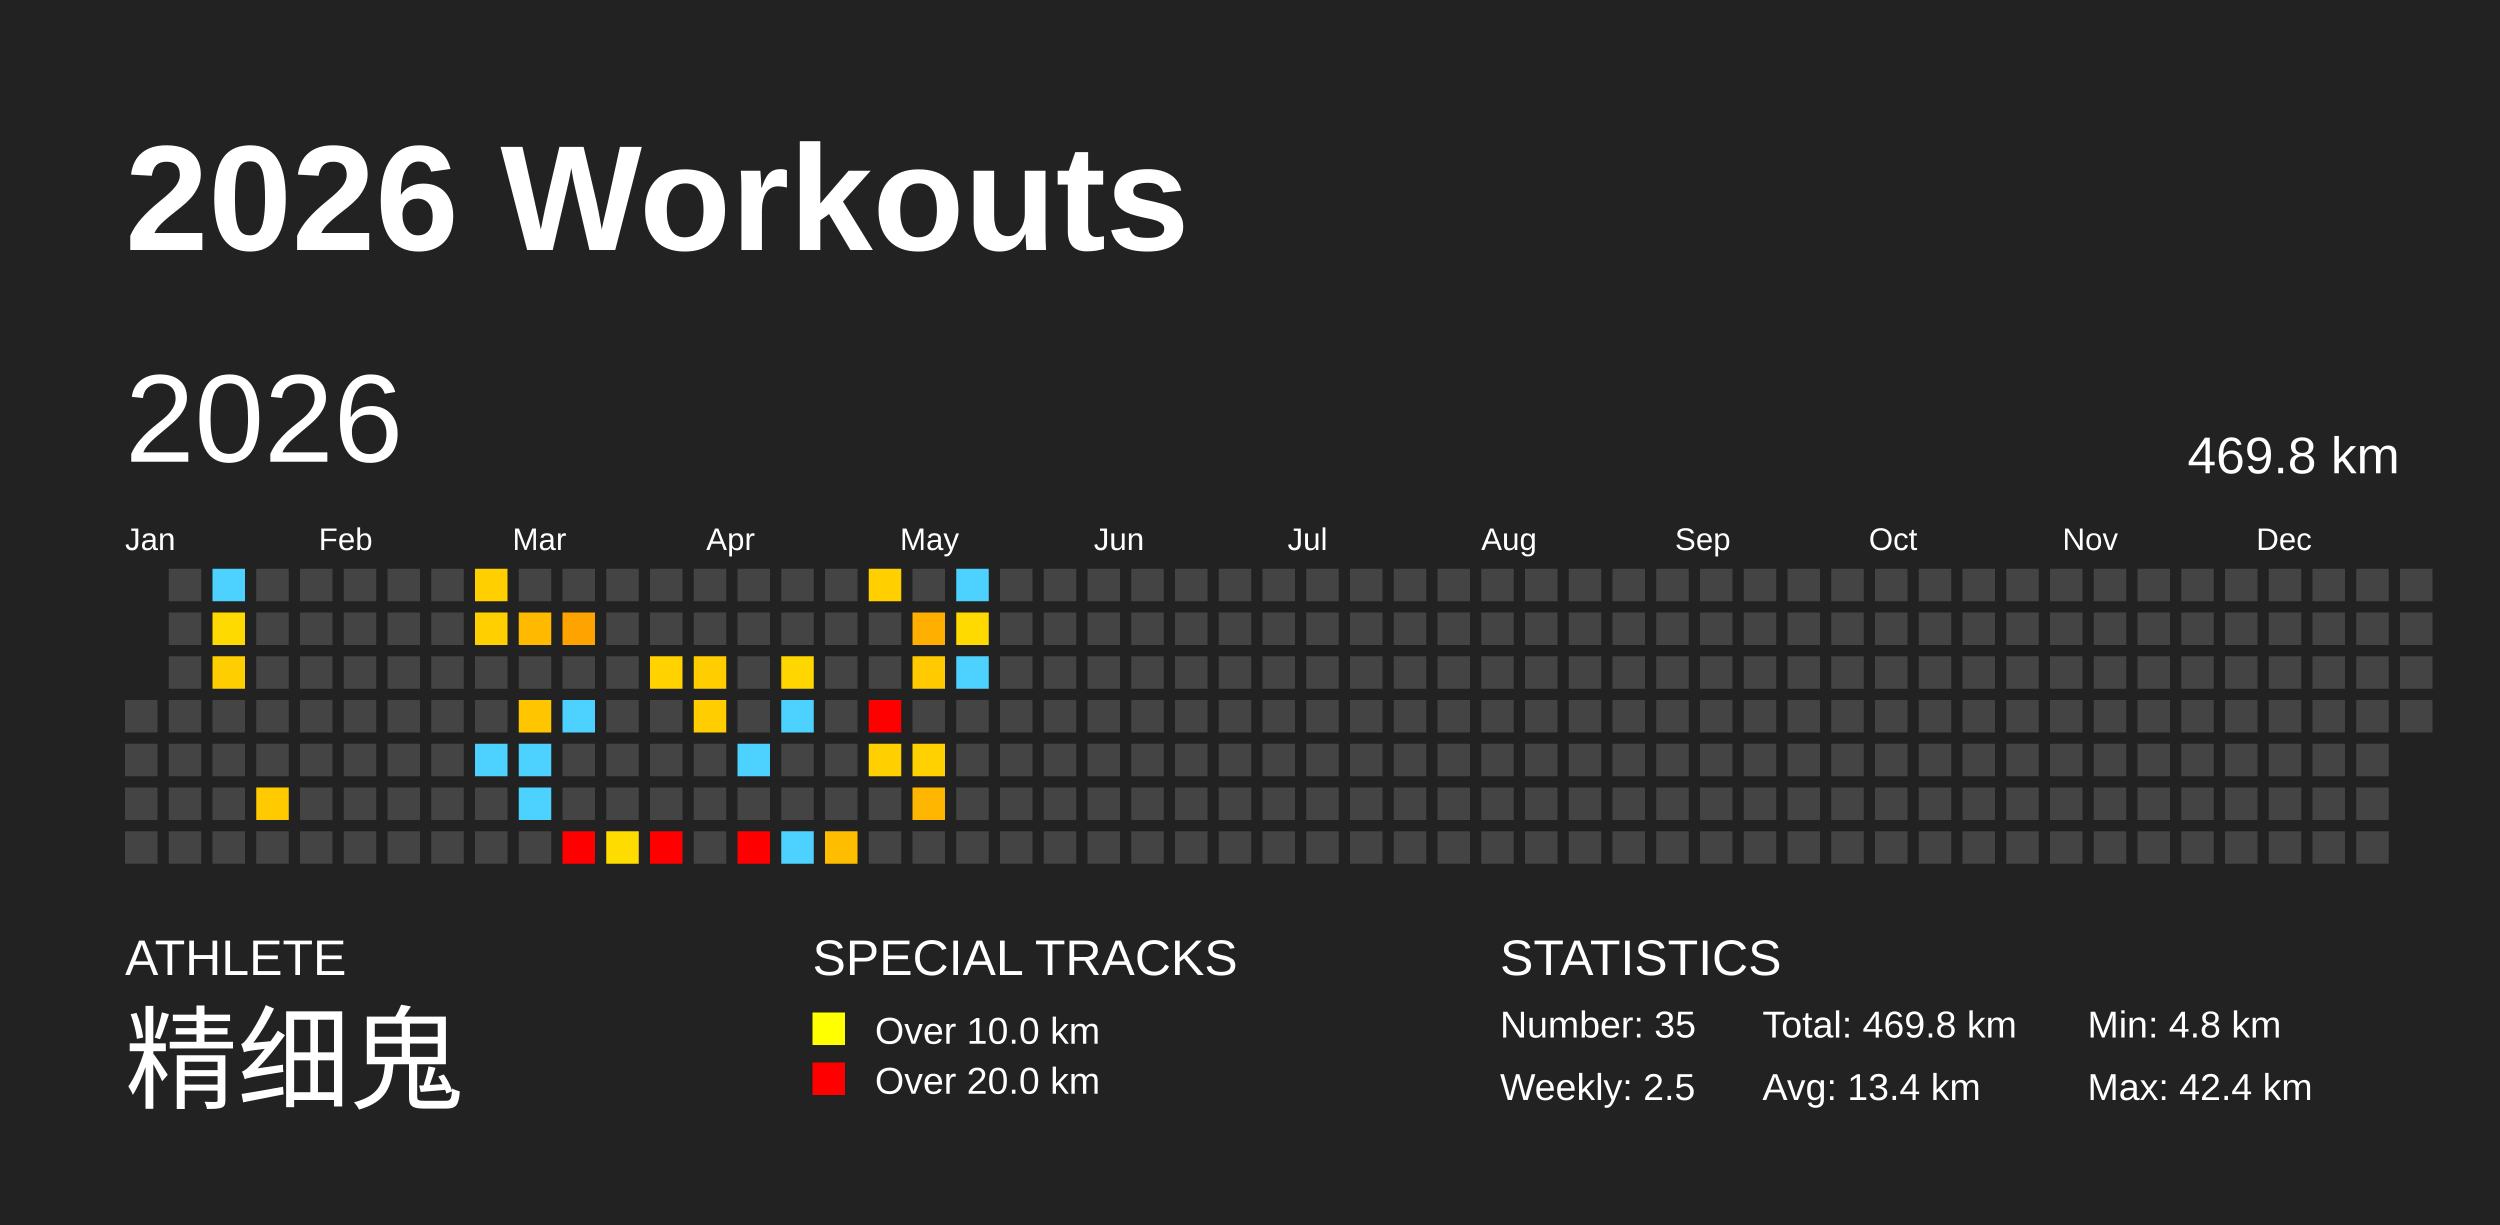
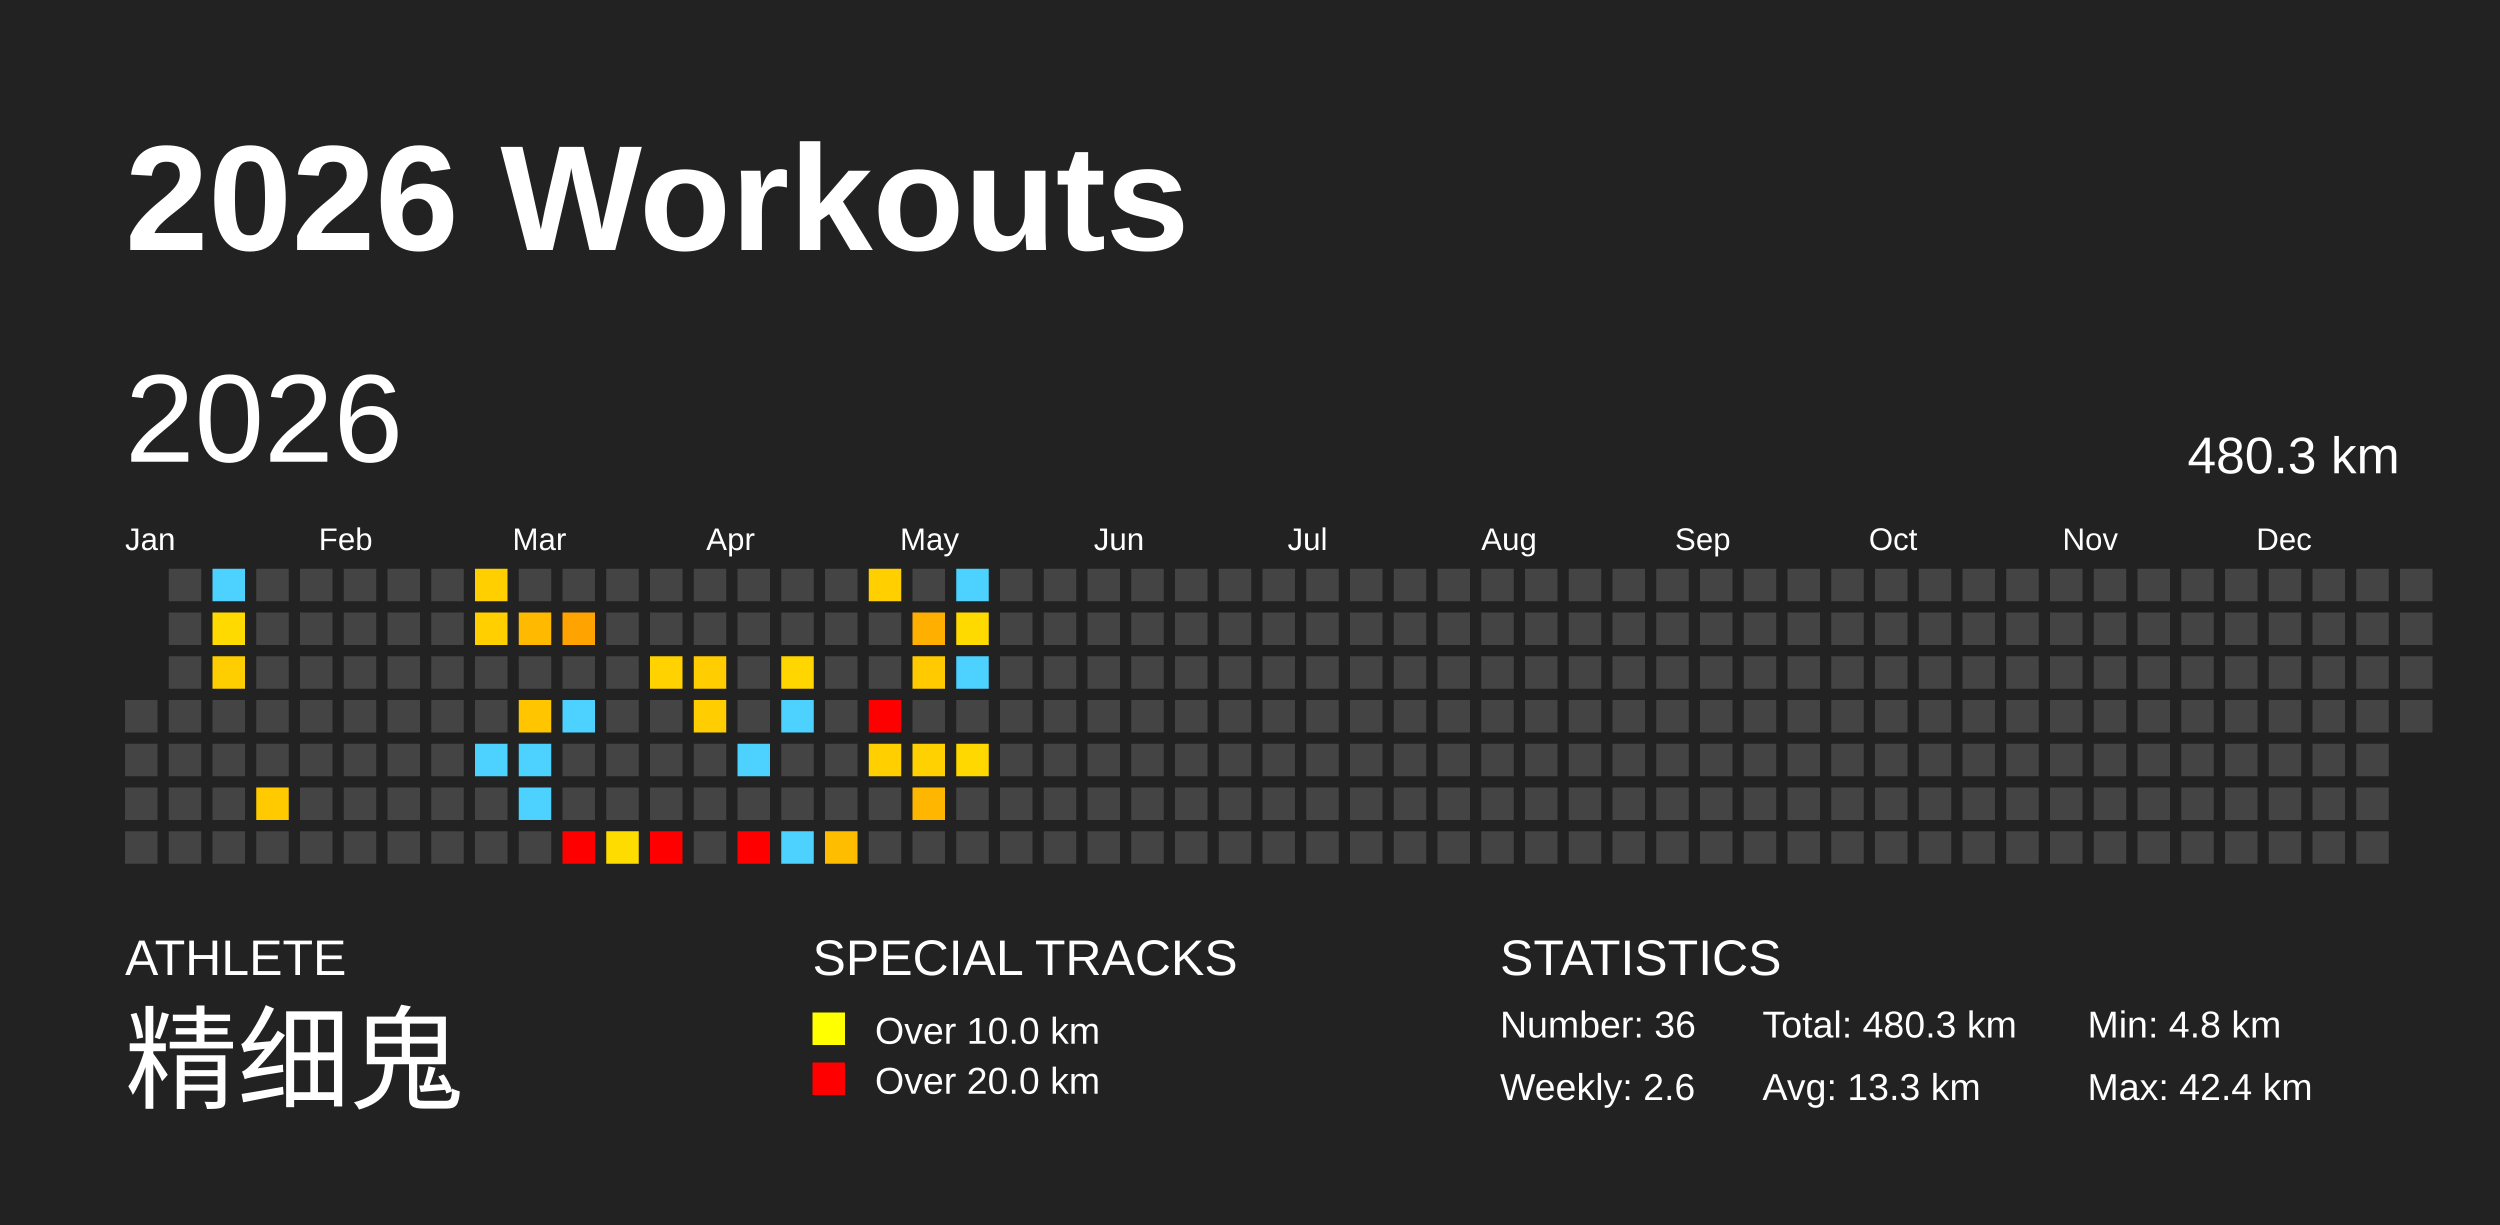
<svg xmlns="http://www.w3.org/2000/svg" baseProfile="full" height="98mm" version="1.1" viewBox="0,0,200,98" width="200mm">
  <defs />
  <rect fill="#222222" height="98" width="200" x="0" y="0" />
  <text fill="#FFFFFF" style="font-size:12px; font-family:Arial; font-weight:bold;" x="10" y="20">2026 Workouts</text>
  <text fill="#FFFFFF" style="font-size:4px; font-family:Arial" x="10" y="78">ATHLETE</text>
  <text fill="#FFFFFF" style="font-size:9px; font-family:Arial" x="10" y="88">精细鬼</text>
  <text fill="#FFFFFF" style="font-size:4px; font-family:Arial" x="65" y="78">SPECIAL TRACKS</text>
  <rect fill="yellow" height="2.6" width="2.6" x="65" y="81" />
  <text fill="#FFFFFF" style="font-size:3px; font-family:Arial" x="70" y="83.5">Over 10.0 km</text>
  <rect fill="red" height="2.6" width="2.6" x="65" y="85" />
  <text fill="#FFFFFF" style="font-size:3px; font-family:Arial" x="70" y="87.5">Over 20.0 km</text>
  <text fill="#FFFFFF" style="font-size:4px; font-family:Arial" x="120" y="78">STATISTICS</text>
-   <text fill="#FFFFFF" style="font-size:3px; font-family:Arial" x="120" y="83">Number: 35</text>
-   <text fill="#FFFFFF" style="font-size:3px; font-family:Arial" x="120" y="88">Weekly: 2.5</text>
-   <text fill="#FFFFFF" style="font-size:3px; font-family:Arial" x="141" y="83">Total: 469.8 km</text>
-   <text fill="#FFFFFF" style="font-size:3px; font-family:Arial" x="141" y="88">Avg: 13.4 km</text>
+   <text fill="#FFFFFF" style="font-size:3px; font-family:Arial" x="120" y="83">Number: 36</text>
+   <text fill="#FFFFFF" style="font-size:3px; font-family:Arial" x="120" y="88">Weekly: 2.6</text>
+   <text fill="#FFFFFF" style="font-size:3px; font-family:Arial" x="141" y="83">Total: 480.3 km</text>
+   <text fill="#FFFFFF" style="font-size:3px; font-family:Arial" x="141" y="88">Avg: 13.3 km</text>
  <text fill="#FFFFFF" style="font-size:3px; font-family:Arial" x="167" y="83">Min: 4.8 km</text>
  <text fill="#FFFFFF" style="font-size:3px; font-family:Arial" x="167" y="88">Max: 42.4 km</text>
  <text dominant-baseline="hanging" fill="#FFFFFF" style="font-size:10.0px; font-family:Arial;" x="10" y="30">2026</text>
-   <text dominant-baseline="hanging" fill="#FFFFFF" style="font-size:4.125px; font-family:Arial;" x="175" y="35">469.8 km</text>
+   <text dominant-baseline="hanging" fill="#FFFFFF" style="font-size:4.125px; font-family:Arial;" x="175" y="35">480.3 km</text>
  <text fill="#FFFFFF" style="font-size:2.5px; font-family:Arial" x="10.0" y="44">Jan</text>
  <text fill="#FFFFFF" style="font-size:2.5px; font-family:Arial" x="25.5" y="44">Feb</text>
  <text fill="#FFFFFF" style="font-size:2.5px; font-family:Arial" x="41.0" y="44">Mar</text>
  <text fill="#FFFFFF" style="font-size:2.5px; font-family:Arial" x="56.5" y="44">Apr</text>
  <text fill="#FFFFFF" style="font-size:2.5px; font-family:Arial" x="72.0" y="44">May</text>
  <text fill="#FFFFFF" style="font-size:2.5px; font-family:Arial" x="87.5" y="44">Jun</text>
  <text fill="#FFFFFF" style="font-size:2.5px; font-family:Arial" x="103.0" y="44">Jul</text>
  <text fill="#FFFFFF" style="font-size:2.5px; font-family:Arial" x="118.5" y="44">Aug</text>
  <text fill="#FFFFFF" style="font-size:2.5px; font-family:Arial" x="134.0" y="44">Sep</text>
  <text fill="#FFFFFF" style="font-size:2.5px; font-family:Arial" x="149.5" y="44">Oct</text>
  <text fill="#FFFFFF" style="font-size:2.5px; font-family:Arial" x="165.0" y="44">Nov</text>
  <text fill="#FFFFFF" style="font-size:2.5px; font-family:Arial" x="180.5" y="44">Dec</text>
  <rect fill="#444444" height="2.6" width="2.6" x="10.0" y="56.0" />
  <rect fill="#444444" height="2.6" width="2.6" x="10.0" y="59.5" />
  <rect fill="#444444" height="2.6" width="2.6" x="10.0" y="63.0" />
  <rect fill="#444444" height="2.6" width="2.6" x="10.0" y="66.5" />
  <rect fill="#444444" height="2.6" width="2.6" x="13.5" y="45.5" />
  <rect fill="#444444" height="2.6" width="2.6" x="13.5" y="49.0" />
  <rect fill="#444444" height="2.6" width="2.6" x="13.5" y="52.5" />
  <rect fill="#444444" height="2.6" width="2.6" x="13.5" y="56.0" />
  <rect fill="#444444" height="2.6" width="2.6" x="13.5" y="59.5" />
  <rect fill="#444444" height="2.6" width="2.6" x="13.5" y="63.0" />
  <rect fill="#444444" height="2.6" width="2.6" x="13.5" y="66.5" />
  <rect fill="#4dd2ff" height="2.6" width="2.6" x="17.0" y="45.5" />
  <rect fill="#ffda00" height="2.6" width="2.6" x="17.0" y="49.0" />
  <rect fill="#ffce00" height="2.6" width="2.6" x="17.0" y="52.5" />
  <rect fill="#444444" height="2.6" width="2.6" x="17.0" y="56.0" />
  <rect fill="#444444" height="2.6" width="2.6" x="17.0" y="59.5" />
  <rect fill="#444444" height="2.6" width="2.6" x="17.0" y="63.0" />
  <rect fill="#444444" height="2.6" width="2.6" x="17.0" y="66.5" />
  <rect fill="#444444" height="2.6" width="2.6" x="20.5" y="45.5" />
  <rect fill="#444444" height="2.6" width="2.6" x="20.5" y="49.0" />
  <rect fill="#444444" height="2.6" width="2.6" x="20.5" y="52.5" />
  <rect fill="#444444" height="2.6" width="2.6" x="20.5" y="56.0" />
  <rect fill="#444444" height="2.6" width="2.6" x="20.5" y="59.5" />
  <rect fill="#ffcb00" height="2.6" width="2.6" x="20.5" y="63.0" />
  <rect fill="#444444" height="2.6" width="2.6" x="20.5" y="66.5" />
  <rect fill="#444444" height="2.6" width="2.6" x="24.0" y="45.5" />
  <rect fill="#444444" height="2.6" width="2.6" x="24.0" y="49.0" />
  <rect fill="#444444" height="2.6" width="2.6" x="24.0" y="52.5" />
  <rect fill="#444444" height="2.6" width="2.6" x="24.0" y="56.0" />
  <rect fill="#444444" height="2.6" width="2.6" x="24.0" y="59.5" />
  <rect fill="#444444" height="2.6" width="2.6" x="24.0" y="63.0" />
  <rect fill="#444444" height="2.6" width="2.6" x="24.0" y="66.5" />
  <rect fill="#444444" height="2.6" width="2.6" x="27.5" y="45.5" />
  <rect fill="#444444" height="2.6" width="2.6" x="27.5" y="49.0" />
  <rect fill="#444444" height="2.6" width="2.6" x="27.5" y="52.5" />
  <rect fill="#444444" height="2.6" width="2.6" x="27.5" y="56.0" />
  <rect fill="#444444" height="2.6" width="2.6" x="27.5" y="59.5" />
  <rect fill="#444444" height="2.6" width="2.6" x="27.5" y="63.0" />
  <rect fill="#444444" height="2.6" width="2.6" x="27.5" y="66.5" />
  <rect fill="#444444" height="2.6" width="2.6" x="31.0" y="45.5" />
  <rect fill="#444444" height="2.6" width="2.6" x="31.0" y="49.0" />
  <rect fill="#444444" height="2.6" width="2.6" x="31.0" y="52.5" />
  <rect fill="#444444" height="2.6" width="2.6" x="31.0" y="56.0" />
  <rect fill="#444444" height="2.6" width="2.6" x="31.0" y="59.5" />
  <rect fill="#444444" height="2.6" width="2.6" x="31.0" y="63.0" />
  <rect fill="#444444" height="2.6" width="2.6" x="31.0" y="66.5" />
  <rect fill="#444444" height="2.6" width="2.6" x="34.5" y="45.5" />
  <rect fill="#444444" height="2.6" width="2.6" x="34.5" y="49.0" />
  <rect fill="#444444" height="2.6" width="2.6" x="34.5" y="52.5" />
  <rect fill="#444444" height="2.6" width="2.6" x="34.5" y="56.0" />
  <rect fill="#444444" height="2.6" width="2.6" x="34.5" y="59.5" />
  <rect fill="#444444" height="2.6" width="2.6" x="34.5" y="63.0" />
  <rect fill="#444444" height="2.6" width="2.6" x="34.5" y="66.5" />
  <rect fill="#ffcf00" height="2.6" width="2.6" x="38.0" y="45.5" />
  <rect fill="#ffcf00" height="2.6" width="2.6" x="38.0" y="49.0" />
  <rect fill="#444444" height="2.6" width="2.6" x="38.0" y="52.5" />
  <rect fill="#444444" height="2.6" width="2.6" x="38.0" y="56.0" />
  <rect fill="#4dd2ff" height="2.6" width="2.6" x="38.0" y="59.5" />
  <rect fill="#444444" height="2.6" width="2.6" x="38.0" y="63.0" />
  <rect fill="#444444" height="2.6" width="2.6" x="38.0" y="66.5" />
  <rect fill="#444444" height="2.6" width="2.6" x="41.5" y="45.5" />
  <rect fill="#ffba00" height="2.6" width="2.6" x="41.5" y="49.0" />
  <rect fill="#444444" height="2.6" width="2.6" x="41.5" y="52.5" />
  <rect fill="#ffc600" height="2.6" width="2.6" x="41.5" y="56.0" />
  <rect fill="#4dd2ff" height="2.6" width="2.6" x="41.5" y="59.5" />
  <rect fill="#4dd2ff" height="2.6" width="2.6" x="41.5" y="63.0" />
  <rect fill="#444444" height="2.6" width="2.6" x="41.5" y="66.5" />
  <rect fill="#444444" height="2.6" width="2.6" x="45.0" y="45.5" />
  <rect fill="#ffa300" height="2.6" width="2.6" x="45.0" y="49.0" />
  <rect fill="#444444" height="2.6" width="2.6" x="45.0" y="52.5" />
  <rect fill="#4dd2ff" height="2.6" width="2.6" x="45.0" y="56.0" />
  <rect fill="#444444" height="2.6" width="2.6" x="45.0" y="59.5" />
  <rect fill="#444444" height="2.6" width="2.6" x="45.0" y="63.0" />
  <rect fill="red" height="2.6" width="2.6" x="45.0" y="66.5" />
  <rect fill="#444444" height="2.6" width="2.6" x="48.5" y="45.5" />
  <rect fill="#444444" height="2.6" width="2.6" x="48.5" y="49.0" />
  <rect fill="#444444" height="2.6" width="2.6" x="48.5" y="52.5" />
  <rect fill="#444444" height="2.6" width="2.6" x="48.5" y="56.0" />
  <rect fill="#444444" height="2.6" width="2.6" x="48.5" y="59.5" />
  <rect fill="#444444" height="2.6" width="2.6" x="48.5" y="63.0" />
  <rect fill="#ffdc00" height="2.6" width="2.6" x="48.5" y="66.5" />
  <rect fill="#444444" height="2.6" width="2.6" x="52.0" y="45.5" />
  <rect fill="#444444" height="2.6" width="2.6" x="52.0" y="49.0" />
  <rect fill="#ffd200" height="2.6" width="2.6" x="52.0" y="52.5" />
  <rect fill="#444444" height="2.6" width="2.6" x="52.0" y="56.0" />
  <rect fill="#444444" height="2.6" width="2.6" x="52.0" y="59.5" />
  <rect fill="#444444" height="2.6" width="2.6" x="52.0" y="63.0" />
  <rect fill="red" height="2.6" width="2.6" x="52.0" y="66.5" />
  <rect fill="#444444" height="2.6" width="2.6" x="55.5" y="45.5" />
  <rect fill="#444444" height="2.6" width="2.6" x="55.5" y="49.0" />
  <rect fill="#ffcd00" height="2.6" width="2.6" x="55.5" y="52.5" />
  <rect fill="#ffcd00" height="2.6" width="2.6" x="55.5" y="56.0" />
  <rect fill="#444444" height="2.6" width="2.6" x="55.5" y="59.5" />
  <rect fill="#444444" height="2.6" width="2.6" x="55.5" y="63.0" />
  <rect fill="#444444" height="2.6" width="2.6" x="55.5" y="66.5" />
  <rect fill="#444444" height="2.6" width="2.6" x="59.0" y="45.5" />
  <rect fill="#444444" height="2.6" width="2.6" x="59.0" y="49.0" />
  <rect fill="#444444" height="2.6" width="2.6" x="59.0" y="52.5" />
  <rect fill="#444444" height="2.6" width="2.6" x="59.0" y="56.0" />
  <rect fill="#4dd2ff" height="2.6" width="2.6" x="59.0" y="59.5" />
  <rect fill="#444444" height="2.6" width="2.6" x="59.0" y="63.0" />
  <rect fill="red" height="2.6" width="2.6" x="59.0" y="66.5" />
  <rect fill="#444444" height="2.6" width="2.6" x="62.5" y="45.5" />
  <rect fill="#444444" height="2.6" width="2.6" x="62.5" y="49.0" />
  <rect fill="#ffd600" height="2.6" width="2.6" x="62.5" y="52.5" />
  <rect fill="#4dd2ff" height="2.6" width="2.6" x="62.5" y="56.0" />
  <rect fill="#444444" height="2.6" width="2.6" x="62.5" y="59.5" />
  <rect fill="#444444" height="2.6" width="2.6" x="62.5" y="63.0" />
  <rect fill="#4dd2ff" height="2.6" width="2.6" x="62.5" y="66.5" />
  <rect fill="#444444" height="2.6" width="2.6" x="66.0" y="45.5" />
  <rect fill="#444444" height="2.6" width="2.6" x="66.0" y="49.0" />
  <rect fill="#444444" height="2.6" width="2.6" x="66.0" y="52.5" />
  <rect fill="#444444" height="2.6" width="2.6" x="66.0" y="56.0" />
  <rect fill="#444444" height="2.6" width="2.6" x="66.0" y="59.5" />
  <rect fill="#444444" height="2.6" width="2.6" x="66.0" y="63.0" />
  <rect fill="#ffbd00" height="2.6" width="2.6" x="66.0" y="66.5" />
  <rect fill="#ffcf00" height="2.6" width="2.6" x="69.5" y="45.5" />
  <rect fill="#444444" height="2.6" width="2.6" x="69.5" y="49.0" />
  <rect fill="#444444" height="2.6" width="2.6" x="69.5" y="52.5" />
  <rect fill="red" height="2.6" width="2.6" x="69.5" y="56.0" />
  <rect fill="#ffcf00" height="2.6" width="2.6" x="69.5" y="59.5" />
  <rect fill="#444444" height="2.6" width="2.6" x="69.5" y="63.0" />
  <rect fill="#444444" height="2.6" width="2.6" x="69.5" y="66.5" />
  <rect fill="#444444" height="2.6" width="2.6" x="73.0" y="45.5" />
  <rect fill="#ffaf00" height="2.6" width="2.6" x="73.0" y="49.0" />
  <rect fill="#ffca00" height="2.6" width="2.6" x="73.0" y="52.5" />
  <rect fill="#444444" height="2.6" width="2.6" x="73.0" y="56.0" />
  <rect fill="#ffd100" height="2.6" width="2.6" x="73.0" y="59.5" />
  <rect fill="#ffb600" height="2.6" width="2.6" x="73.0" y="63.0" />
  <rect fill="#444444" height="2.6" width="2.6" x="73.0" y="66.5" />
  <rect fill="#4dd2ff" height="2.6" width="2.6" x="76.5" y="45.5" />
  <rect fill="#ffda00" height="2.6" width="2.6" x="76.5" y="49.0" />
  <rect fill="#4dd2ff" height="2.6" width="2.6" x="76.5" y="52.5" />
  <rect fill="#444444" height="2.6" width="2.6" x="76.5" y="56.0" />
-   <rect fill="#444444" height="2.6" width="2.6" x="76.5" y="59.5" />
+   <rect fill="#ffd800" height="2.6" width="2.6" x="76.5" y="59.5" />
  <rect fill="#444444" height="2.6" width="2.6" x="76.5" y="63.0" />
  <rect fill="#444444" height="2.6" width="2.6" x="76.5" y="66.5" />
  <rect fill="#444444" height="2.6" width="2.6" x="80.0" y="45.5" />
  <rect fill="#444444" height="2.6" width="2.6" x="80.0" y="49.0" />
  <rect fill="#444444" height="2.6" width="2.6" x="80.0" y="52.5" />
  <rect fill="#444444" height="2.6" width="2.6" x="80.0" y="56.0" />
  <rect fill="#444444" height="2.6" width="2.6" x="80.0" y="59.5" />
  <rect fill="#444444" height="2.6" width="2.6" x="80.0" y="63.0" />
  <rect fill="#444444" height="2.6" width="2.6" x="80.0" y="66.5" />
  <rect fill="#444444" height="2.6" width="2.6" x="83.5" y="45.5" />
  <rect fill="#444444" height="2.6" width="2.6" x="83.5" y="49.0" />
  <rect fill="#444444" height="2.6" width="2.6" x="83.5" y="52.5" />
  <rect fill="#444444" height="2.6" width="2.6" x="83.5" y="56.0" />
  <rect fill="#444444" height="2.6" width="2.6" x="83.5" y="59.5" />
  <rect fill="#444444" height="2.6" width="2.6" x="83.5" y="63.0" />
  <rect fill="#444444" height="2.6" width="2.6" x="83.5" y="66.5" />
  <rect fill="#444444" height="2.6" width="2.6" x="87.0" y="45.5" />
  <rect fill="#444444" height="2.6" width="2.6" x="87.0" y="49.0" />
  <rect fill="#444444" height="2.6" width="2.6" x="87.0" y="52.5" />
  <rect fill="#444444" height="2.6" width="2.6" x="87.0" y="56.0" />
  <rect fill="#444444" height="2.6" width="2.6" x="87.0" y="59.5" />
  <rect fill="#444444" height="2.6" width="2.6" x="87.0" y="63.0" />
  <rect fill="#444444" height="2.6" width="2.6" x="87.0" y="66.5" />
  <rect fill="#444444" height="2.6" width="2.6" x="90.5" y="45.5" />
  <rect fill="#444444" height="2.6" width="2.6" x="90.5" y="49.0" />
  <rect fill="#444444" height="2.6" width="2.6" x="90.5" y="52.5" />
  <rect fill="#444444" height="2.6" width="2.6" x="90.5" y="56.0" />
  <rect fill="#444444" height="2.6" width="2.6" x="90.5" y="59.5" />
  <rect fill="#444444" height="2.6" width="2.6" x="90.5" y="63.0" />
  <rect fill="#444444" height="2.6" width="2.6" x="90.5" y="66.5" />
  <rect fill="#444444" height="2.6" width="2.6" x="94.0" y="45.5" />
  <rect fill="#444444" height="2.6" width="2.6" x="94.0" y="49.0" />
  <rect fill="#444444" height="2.6" width="2.6" x="94.0" y="52.5" />
  <rect fill="#444444" height="2.6" width="2.6" x="94.0" y="56.0" />
  <rect fill="#444444" height="2.6" width="2.6" x="94.0" y="59.5" />
  <rect fill="#444444" height="2.6" width="2.6" x="94.0" y="63.0" />
  <rect fill="#444444" height="2.6" width="2.6" x="94.0" y="66.5" />
  <rect fill="#444444" height="2.6" width="2.6" x="97.5" y="45.5" />
  <rect fill="#444444" height="2.6" width="2.6" x="97.5" y="49.0" />
  <rect fill="#444444" height="2.6" width="2.6" x="97.5" y="52.5" />
  <rect fill="#444444" height="2.6" width="2.6" x="97.5" y="56.0" />
  <rect fill="#444444" height="2.6" width="2.6" x="97.5" y="59.5" />
  <rect fill="#444444" height="2.6" width="2.6" x="97.5" y="63.0" />
  <rect fill="#444444" height="2.6" width="2.6" x="97.5" y="66.5" />
  <rect fill="#444444" height="2.6" width="2.6" x="101.0" y="45.5" />
  <rect fill="#444444" height="2.6" width="2.6" x="101.0" y="49.0" />
  <rect fill="#444444" height="2.6" width="2.6" x="101.0" y="52.5" />
  <rect fill="#444444" height="2.6" width="2.6" x="101.0" y="56.0" />
  <rect fill="#444444" height="2.6" width="2.6" x="101.0" y="59.5" />
  <rect fill="#444444" height="2.6" width="2.6" x="101.0" y="63.0" />
  <rect fill="#444444" height="2.6" width="2.6" x="101.0" y="66.5" />
  <rect fill="#444444" height="2.6" width="2.6" x="104.5" y="45.5" />
  <rect fill="#444444" height="2.6" width="2.6" x="104.5" y="49.0" />
  <rect fill="#444444" height="2.6" width="2.6" x="104.5" y="52.5" />
  <rect fill="#444444" height="2.6" width="2.6" x="104.5" y="56.0" />
  <rect fill="#444444" height="2.6" width="2.6" x="104.5" y="59.5" />
  <rect fill="#444444" height="2.6" width="2.6" x="104.5" y="63.0" />
  <rect fill="#444444" height="2.6" width="2.6" x="104.5" y="66.5" />
  <rect fill="#444444" height="2.6" width="2.6" x="108.0" y="45.5" />
  <rect fill="#444444" height="2.6" width="2.6" x="108.0" y="49.0" />
  <rect fill="#444444" height="2.6" width="2.6" x="108.0" y="52.5" />
  <rect fill="#444444" height="2.6" width="2.6" x="108.0" y="56.0" />
  <rect fill="#444444" height="2.6" width="2.6" x="108.0" y="59.5" />
  <rect fill="#444444" height="2.6" width="2.6" x="108.0" y="63.0" />
  <rect fill="#444444" height="2.6" width="2.6" x="108.0" y="66.5" />
  <rect fill="#444444" height="2.6" width="2.6" x="111.5" y="45.5" />
  <rect fill="#444444" height="2.6" width="2.6" x="111.5" y="49.0" />
  <rect fill="#444444" height="2.6" width="2.6" x="111.5" y="52.5" />
  <rect fill="#444444" height="2.6" width="2.6" x="111.5" y="56.0" />
  <rect fill="#444444" height="2.6" width="2.6" x="111.5" y="59.5" />
  <rect fill="#444444" height="2.6" width="2.6" x="111.5" y="63.0" />
  <rect fill="#444444" height="2.6" width="2.6" x="111.5" y="66.5" />
  <rect fill="#444444" height="2.6" width="2.6" x="115.0" y="45.5" />
  <rect fill="#444444" height="2.6" width="2.6" x="115.0" y="49.0" />
  <rect fill="#444444" height="2.6" width="2.6" x="115.0" y="52.5" />
  <rect fill="#444444" height="2.6" width="2.6" x="115.0" y="56.0" />
  <rect fill="#444444" height="2.6" width="2.6" x="115.0" y="59.5" />
  <rect fill="#444444" height="2.6" width="2.6" x="115.0" y="63.0" />
  <rect fill="#444444" height="2.6" width="2.6" x="115.0" y="66.5" />
  <rect fill="#444444" height="2.6" width="2.6" x="118.5" y="45.5" />
  <rect fill="#444444" height="2.6" width="2.6" x="118.5" y="49.0" />
  <rect fill="#444444" height="2.6" width="2.6" x="118.5" y="52.5" />
  <rect fill="#444444" height="2.6" width="2.6" x="118.5" y="56.0" />
  <rect fill="#444444" height="2.6" width="2.6" x="118.5" y="59.5" />
  <rect fill="#444444" height="2.6" width="2.6" x="118.5" y="63.0" />
  <rect fill="#444444" height="2.6" width="2.6" x="118.5" y="66.5" />
  <rect fill="#444444" height="2.6" width="2.6" x="122.0" y="45.5" />
  <rect fill="#444444" height="2.6" width="2.6" x="122.0" y="49.0" />
  <rect fill="#444444" height="2.6" width="2.6" x="122.0" y="52.5" />
  <rect fill="#444444" height="2.6" width="2.6" x="122.0" y="56.0" />
  <rect fill="#444444" height="2.6" width="2.6" x="122.0" y="59.5" />
  <rect fill="#444444" height="2.6" width="2.6" x="122.0" y="63.0" />
  <rect fill="#444444" height="2.6" width="2.6" x="122.0" y="66.5" />
  <rect fill="#444444" height="2.6" width="2.6" x="125.5" y="45.5" />
  <rect fill="#444444" height="2.6" width="2.6" x="125.5" y="49.0" />
  <rect fill="#444444" height="2.6" width="2.6" x="125.5" y="52.5" />
  <rect fill="#444444" height="2.6" width="2.6" x="125.5" y="56.0" />
  <rect fill="#444444" height="2.6" width="2.6" x="125.5" y="59.5" />
  <rect fill="#444444" height="2.6" width="2.6" x="125.5" y="63.0" />
  <rect fill="#444444" height="2.6" width="2.6" x="125.5" y="66.5" />
  <rect fill="#444444" height="2.6" width="2.6" x="129.0" y="45.5" />
  <rect fill="#444444" height="2.6" width="2.6" x="129.0" y="49.0" />
  <rect fill="#444444" height="2.6" width="2.6" x="129.0" y="52.5" />
  <rect fill="#444444" height="2.6" width="2.6" x="129.0" y="56.0" />
  <rect fill="#444444" height="2.6" width="2.6" x="129.0" y="59.5" />
  <rect fill="#444444" height="2.6" width="2.6" x="129.0" y="63.0" />
  <rect fill="#444444" height="2.6" width="2.6" x="129.0" y="66.5" />
  <rect fill="#444444" height="2.6" width="2.6" x="132.5" y="45.5" />
  <rect fill="#444444" height="2.6" width="2.6" x="132.5" y="49.0" />
  <rect fill="#444444" height="2.6" width="2.6" x="132.5" y="52.5" />
  <rect fill="#444444" height="2.6" width="2.6" x="132.5" y="56.0" />
  <rect fill="#444444" height="2.6" width="2.6" x="132.5" y="59.5" />
  <rect fill="#444444" height="2.6" width="2.6" x="132.5" y="63.0" />
  <rect fill="#444444" height="2.6" width="2.6" x="132.5" y="66.5" />
  <rect fill="#444444" height="2.6" width="2.6" x="136.0" y="45.5" />
  <rect fill="#444444" height="2.6" width="2.6" x="136.0" y="49.0" />
  <rect fill="#444444" height="2.6" width="2.6" x="136.0" y="52.5" />
  <rect fill="#444444" height="2.6" width="2.6" x="136.0" y="56.0" />
  <rect fill="#444444" height="2.6" width="2.6" x="136.0" y="59.5" />
  <rect fill="#444444" height="2.6" width="2.6" x="136.0" y="63.0" />
  <rect fill="#444444" height="2.6" width="2.6" x="136.0" y="66.5" />
  <rect fill="#444444" height="2.6" width="2.6" x="139.5" y="45.5" />
  <rect fill="#444444" height="2.6" width="2.6" x="139.5" y="49.0" />
  <rect fill="#444444" height="2.6" width="2.6" x="139.5" y="52.5" />
  <rect fill="#444444" height="2.6" width="2.6" x="139.5" y="56.0" />
  <rect fill="#444444" height="2.6" width="2.6" x="139.5" y="59.5" />
  <rect fill="#444444" height="2.6" width="2.6" x="139.5" y="63.0" />
  <rect fill="#444444" height="2.6" width="2.6" x="139.5" y="66.5" />
  <rect fill="#444444" height="2.6" width="2.6" x="143.0" y="45.5" />
  <rect fill="#444444" height="2.6" width="2.6" x="143.0" y="49.0" />
  <rect fill="#444444" height="2.6" width="2.6" x="143.0" y="52.5" />
  <rect fill="#444444" height="2.6" width="2.6" x="143.0" y="56.0" />
  <rect fill="#444444" height="2.6" width="2.6" x="143.0" y="59.5" />
  <rect fill="#444444" height="2.6" width="2.6" x="143.0" y="63.0" />
  <rect fill="#444444" height="2.6" width="2.6" x="143.0" y="66.5" />
  <rect fill="#444444" height="2.6" width="2.6" x="146.5" y="45.5" />
  <rect fill="#444444" height="2.6" width="2.6" x="146.5" y="49.0" />
  <rect fill="#444444" height="2.6" width="2.6" x="146.5" y="52.5" />
  <rect fill="#444444" height="2.6" width="2.6" x="146.5" y="56.0" />
  <rect fill="#444444" height="2.6" width="2.6" x="146.5" y="59.5" />
  <rect fill="#444444" height="2.6" width="2.6" x="146.5" y="63.0" />
  <rect fill="#444444" height="2.6" width="2.6" x="146.5" y="66.5" />
  <rect fill="#444444" height="2.6" width="2.6" x="150.0" y="45.5" />
  <rect fill="#444444" height="2.6" width="2.6" x="150.0" y="49.0" />
  <rect fill="#444444" height="2.6" width="2.6" x="150.0" y="52.5" />
  <rect fill="#444444" height="2.6" width="2.6" x="150.0" y="56.0" />
  <rect fill="#444444" height="2.6" width="2.6" x="150.0" y="59.5" />
  <rect fill="#444444" height="2.6" width="2.6" x="150.0" y="63.0" />
  <rect fill="#444444" height="2.6" width="2.6" x="150.0" y="66.5" />
  <rect fill="#444444" height="2.6" width="2.6" x="153.5" y="45.5" />
  <rect fill="#444444" height="2.6" width="2.6" x="153.5" y="49.0" />
  <rect fill="#444444" height="2.6" width="2.6" x="153.5" y="52.5" />
  <rect fill="#444444" height="2.6" width="2.6" x="153.5" y="56.0" />
  <rect fill="#444444" height="2.6" width="2.6" x="153.5" y="59.5" />
  <rect fill="#444444" height="2.6" width="2.6" x="153.5" y="63.0" />
  <rect fill="#444444" height="2.6" width="2.6" x="153.5" y="66.5" />
  <rect fill="#444444" height="2.6" width="2.6" x="157.0" y="45.5" />
  <rect fill="#444444" height="2.6" width="2.6" x="157.0" y="49.0" />
  <rect fill="#444444" height="2.6" width="2.6" x="157.0" y="52.5" />
  <rect fill="#444444" height="2.6" width="2.6" x="157.0" y="56.0" />
  <rect fill="#444444" height="2.6" width="2.6" x="157.0" y="59.5" />
  <rect fill="#444444" height="2.6" width="2.6" x="157.0" y="63.0" />
  <rect fill="#444444" height="2.6" width="2.6" x="157.0" y="66.5" />
  <rect fill="#444444" height="2.6" width="2.6" x="160.5" y="45.5" />
  <rect fill="#444444" height="2.6" width="2.6" x="160.5" y="49.0" />
  <rect fill="#444444" height="2.6" width="2.6" x="160.5" y="52.5" />
  <rect fill="#444444" height="2.6" width="2.6" x="160.5" y="56.0" />
  <rect fill="#444444" height="2.6" width="2.6" x="160.5" y="59.5" />
  <rect fill="#444444" height="2.6" width="2.6" x="160.5" y="63.0" />
  <rect fill="#444444" height="2.6" width="2.6" x="160.5" y="66.5" />
  <rect fill="#444444" height="2.6" width="2.6" x="164.0" y="45.5" />
  <rect fill="#444444" height="2.6" width="2.6" x="164.0" y="49.0" />
  <rect fill="#444444" height="2.6" width="2.6" x="164.0" y="52.5" />
  <rect fill="#444444" height="2.6" width="2.6" x="164.0" y="56.0" />
  <rect fill="#444444" height="2.6" width="2.6" x="164.0" y="59.5" />
  <rect fill="#444444" height="2.6" width="2.6" x="164.0" y="63.0" />
  <rect fill="#444444" height="2.6" width="2.6" x="164.0" y="66.5" />
  <rect fill="#444444" height="2.6" width="2.6" x="167.5" y="45.5" />
  <rect fill="#444444" height="2.6" width="2.6" x="167.5" y="49.0" />
  <rect fill="#444444" height="2.6" width="2.6" x="167.5" y="52.5" />
  <rect fill="#444444" height="2.6" width="2.6" x="167.5" y="56.0" />
  <rect fill="#444444" height="2.6" width="2.6" x="167.5" y="59.5" />
  <rect fill="#444444" height="2.6" width="2.6" x="167.5" y="63.0" />
  <rect fill="#444444" height="2.6" width="2.6" x="167.5" y="66.5" />
  <rect fill="#444444" height="2.6" width="2.6" x="171.0" y="45.5" />
  <rect fill="#444444" height="2.6" width="2.6" x="171.0" y="49.0" />
  <rect fill="#444444" height="2.6" width="2.6" x="171.0" y="52.5" />
  <rect fill="#444444" height="2.6" width="2.6" x="171.0" y="56.0" />
  <rect fill="#444444" height="2.6" width="2.6" x="171.0" y="59.5" />
  <rect fill="#444444" height="2.6" width="2.6" x="171.0" y="63.0" />
  <rect fill="#444444" height="2.6" width="2.6" x="171.0" y="66.5" />
  <rect fill="#444444" height="2.6" width="2.6" x="174.5" y="45.5" />
  <rect fill="#444444" height="2.6" width="2.6" x="174.5" y="49.0" />
  <rect fill="#444444" height="2.6" width="2.6" x="174.5" y="52.5" />
  <rect fill="#444444" height="2.6" width="2.6" x="174.5" y="56.0" />
  <rect fill="#444444" height="2.6" width="2.6" x="174.5" y="59.5" />
  <rect fill="#444444" height="2.6" width="2.6" x="174.5" y="63.0" />
  <rect fill="#444444" height="2.6" width="2.6" x="174.5" y="66.5" />
  <rect fill="#444444" height="2.6" width="2.6" x="178.0" y="45.5" />
  <rect fill="#444444" height="2.6" width="2.6" x="178.0" y="49.0" />
  <rect fill="#444444" height="2.6" width="2.6" x="178.0" y="52.5" />
  <rect fill="#444444" height="2.6" width="2.6" x="178.0" y="56.0" />
  <rect fill="#444444" height="2.6" width="2.6" x="178.0" y="59.5" />
  <rect fill="#444444" height="2.6" width="2.6" x="178.0" y="63.0" />
  <rect fill="#444444" height="2.6" width="2.6" x="178.0" y="66.5" />
  <rect fill="#444444" height="2.6" width="2.6" x="181.5" y="45.5" />
  <rect fill="#444444" height="2.6" width="2.6" x="181.5" y="49.0" />
  <rect fill="#444444" height="2.6" width="2.6" x="181.5" y="52.5" />
  <rect fill="#444444" height="2.6" width="2.6" x="181.5" y="56.0" />
  <rect fill="#444444" height="2.6" width="2.6" x="181.5" y="59.5" />
  <rect fill="#444444" height="2.6" width="2.6" x="181.5" y="63.0" />
  <rect fill="#444444" height="2.6" width="2.6" x="181.5" y="66.5" />
  <rect fill="#444444" height="2.6" width="2.6" x="185.0" y="45.5" />
  <rect fill="#444444" height="2.6" width="2.6" x="185.0" y="49.0" />
  <rect fill="#444444" height="2.6" width="2.6" x="185.0" y="52.5" />
  <rect fill="#444444" height="2.6" width="2.6" x="185.0" y="56.0" />
  <rect fill="#444444" height="2.6" width="2.6" x="185.0" y="59.5" />
  <rect fill="#444444" height="2.6" width="2.6" x="185.0" y="63.0" />
  <rect fill="#444444" height="2.6" width="2.6" x="185.0" y="66.5" />
  <rect fill="#444444" height="2.6" width="2.6" x="188.5" y="45.5" />
  <rect fill="#444444" height="2.6" width="2.6" x="188.5" y="49.0" />
  <rect fill="#444444" height="2.6" width="2.6" x="188.5" y="52.5" />
  <rect fill="#444444" height="2.6" width="2.6" x="188.5" y="56.0" />
  <rect fill="#444444" height="2.6" width="2.6" x="188.5" y="59.5" />
  <rect fill="#444444" height="2.6" width="2.6" x="188.5" y="63.0" />
  <rect fill="#444444" height="2.6" width="2.6" x="188.5" y="66.5" />
  <rect fill="#444444" height="2.6" width="2.6" x="192.0" y="45.5" />
  <rect fill="#444444" height="2.6" width="2.6" x="192.0" y="49.0" />
  <rect fill="#444444" height="2.6" width="2.6" x="192.0" y="52.5" />
  <rect fill="#444444" height="2.6" width="2.6" x="192.0" y="56.0" />
</svg>
